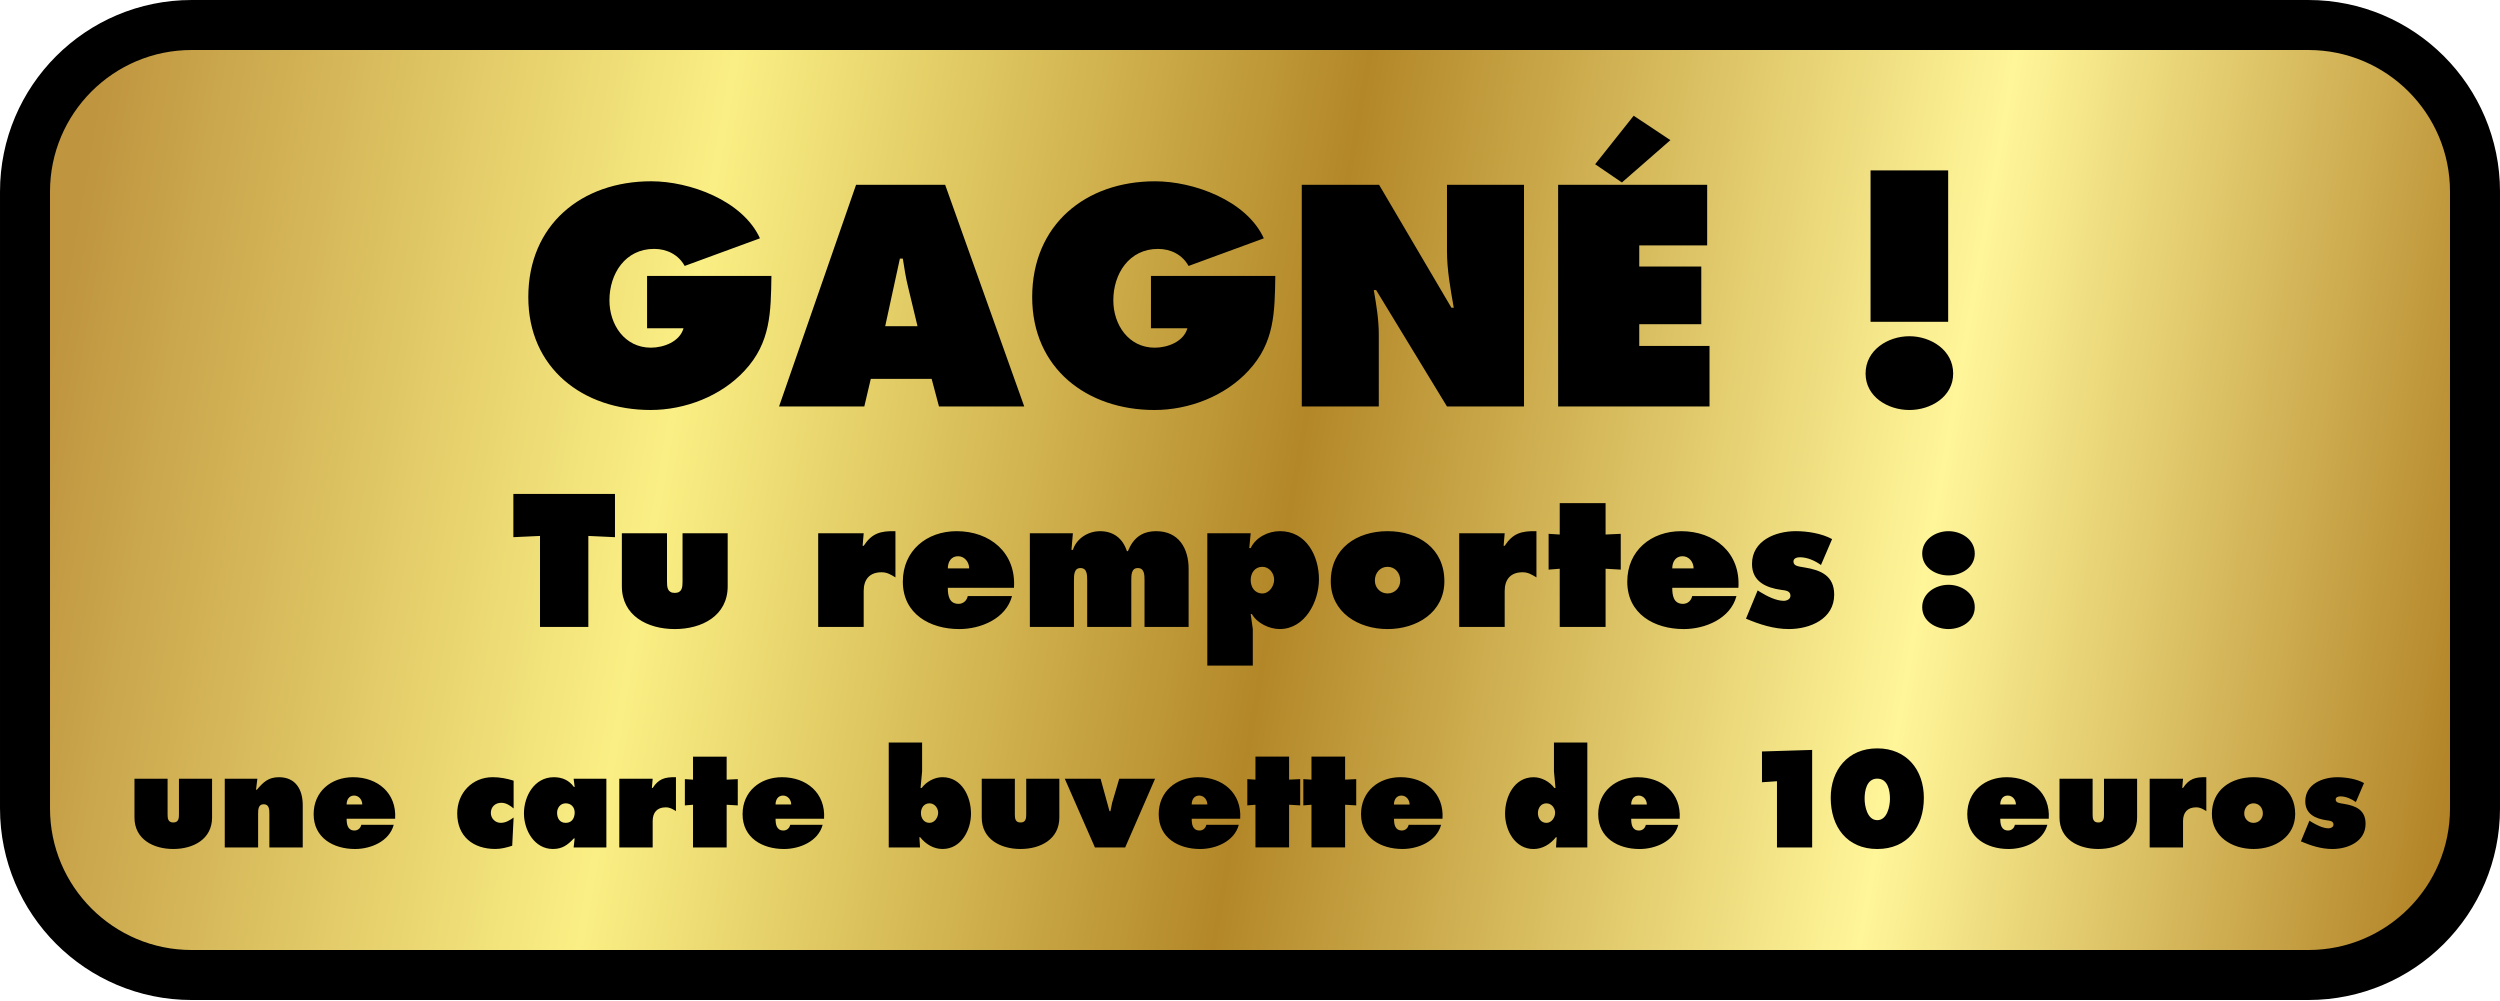
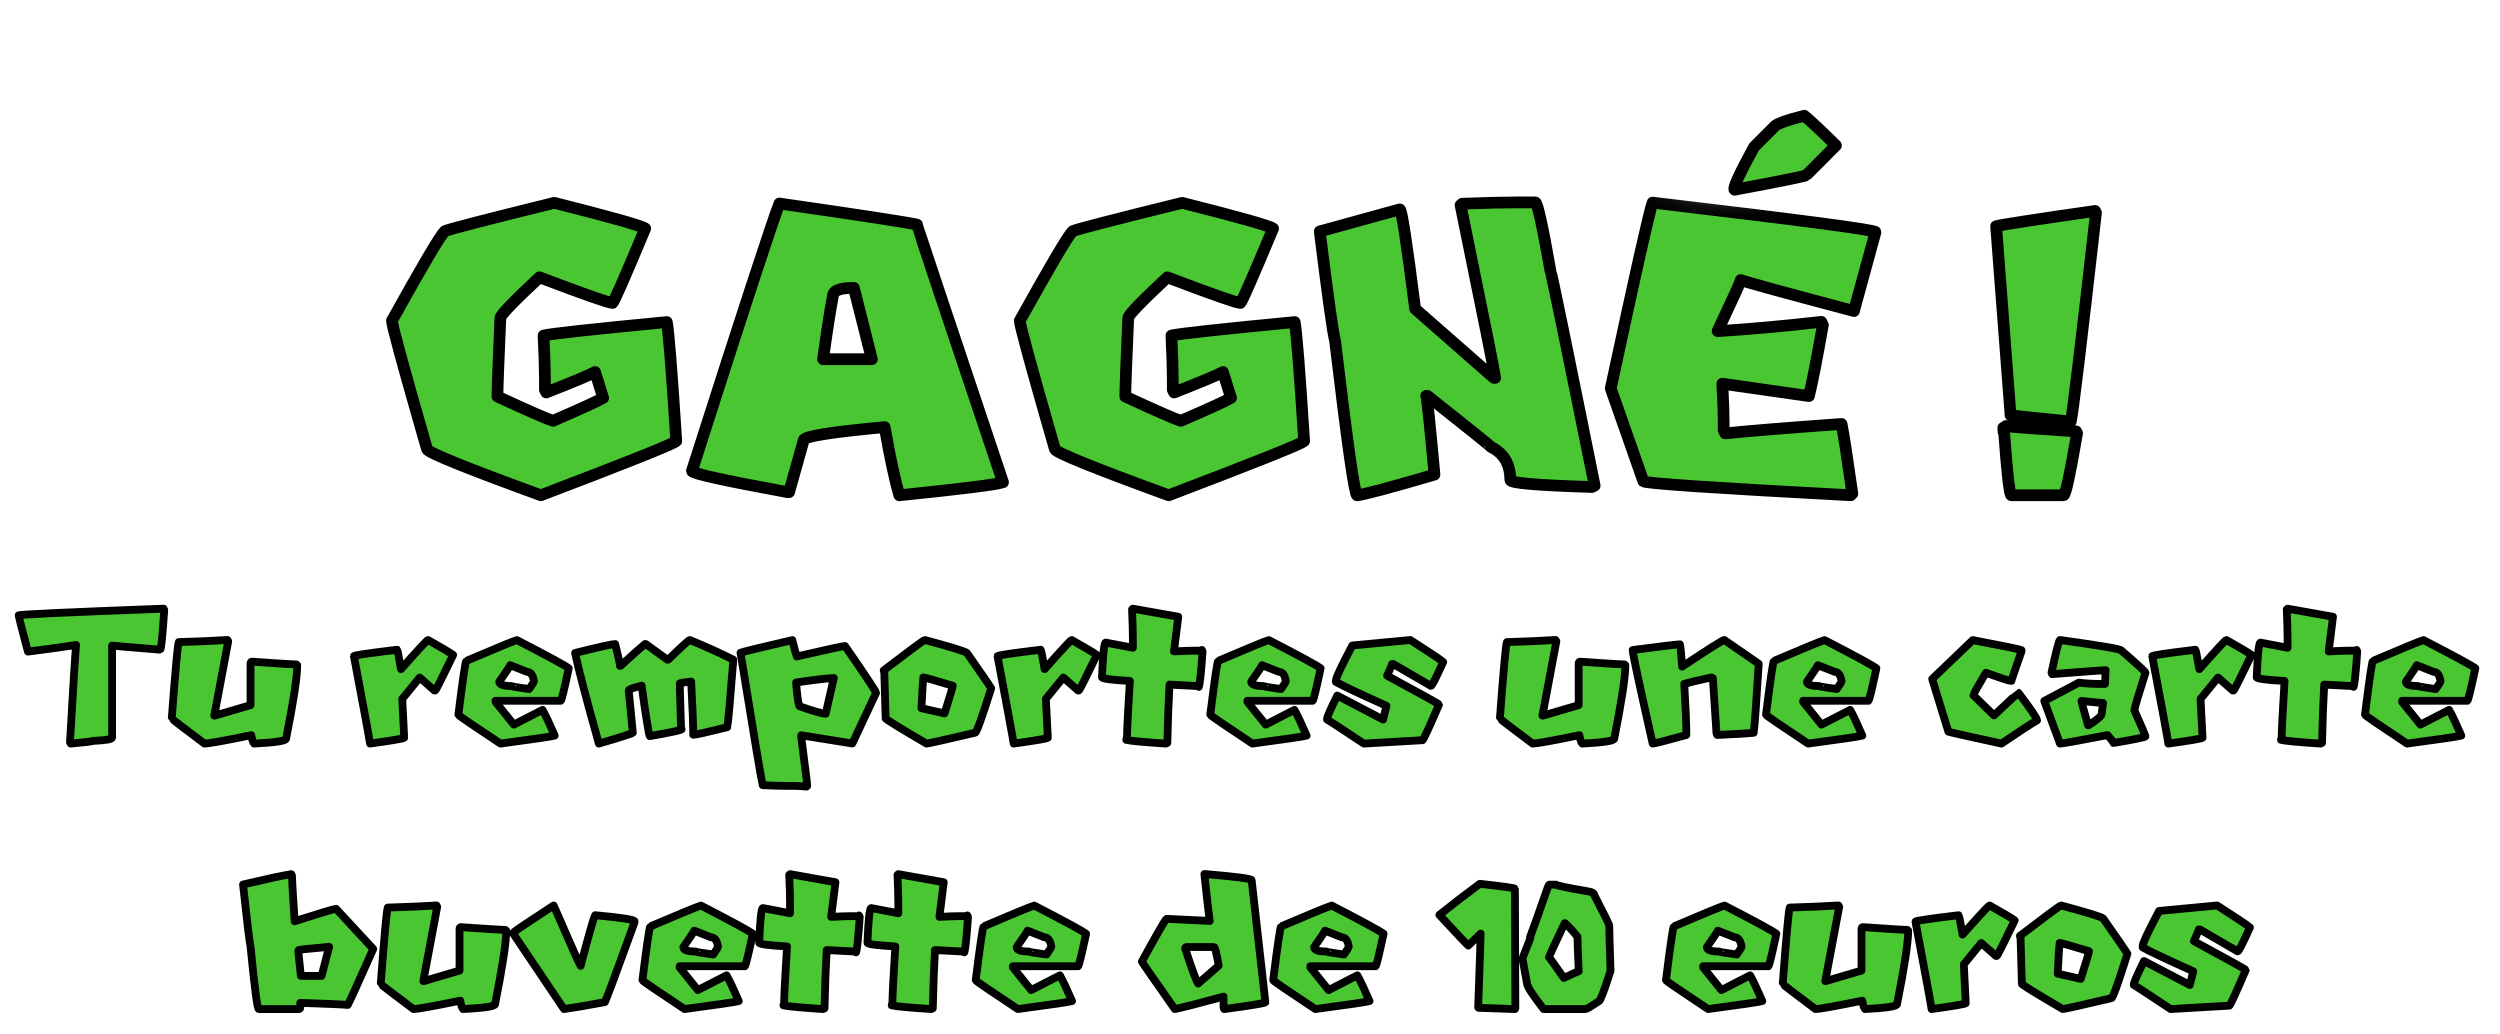
- <svg xmlns="http://www.w3.org/2000/svg" xmlns:xlink="http://www.w3.org/1999/xlink" width="150mm" height="60mm" viewBox="0 0 150 60" version="1.1" id="svg1">
+ <svg xmlns="http://www.w3.org/2000/svg" width="128.125mm" height="52.983mm" viewBox="0 0 128.125 52.983" version="1.1" id="svg1">
  <defs id="defs1">
-     <linearGradient id="linearGradient3638">
-       <stop style="stop-color:#bf953f;stop-opacity:1;" offset="0" id="stop3634" />
-       <stop style="stop-color:#faef84;stop-opacity:1;" offset="0.25" id="stop3642" />
-       <stop style="stop-color:#b38728;stop-opacity:1;" offset="0.5" id="stop3644" />
-       <stop style="stop-color:#fff699;stop-opacity:1;" offset="0.755" id="stop8004" />
-       <stop style="stop-color:#ab781c;stop-opacity:1;" offset="1" id="stop3636" />
-     </linearGradient>
-     <linearGradient xlink:href="#linearGradient3638" id="linearGradient2" x1="22.145" y1="86.48" x2="82.082" y2="97.543" gradientUnits="userSpaceOnUse" gradientTransform="matrix(2.452574,0,0,2.576271,-41.9445,-64.75368)" />
+     <filter style="color-interpolation-filters:sRGB" id="filter20" x="-0.008" y="-0.046" width="1.018" height="1.108">
+       <feFlood result="flood" in="SourceGraphic" flood-opacity="0.498" flood-color="rgb(255,255,255)" id="feFlood19" />
+       <feGaussianBlur result="blur" in="SourceGraphic" stdDeviation="1" id="feGaussianBlur19" />
+       <feOffset result="offset" in="blur" dx="1" dy="1" id="feOffset19" />
+       <feComposite result="comp1" operator="in" in="flood" in2="offset" id="feComposite19" />
+       <feComposite result="comp2" operator="over" in="SourceGraphic" in2="comp1" id="feComposite20" />
+     </filter>
+     <filter style="color-interpolation-filters:sRGB" id="filter15" x="-0.022" y="-0.129" width="1.052" height="1.303">
+       <feFlood result="flood" in="SourceGraphic" flood-opacity="0.498" flood-color="rgb(255,255,255)" id="feFlood14" />
+       <feGaussianBlur result="blur" in="SourceGraphic" stdDeviation="1" id="feGaussianBlur14" />
+       <feOffset result="offset" in="blur" dx="1" dy="1" id="feOffset14" />
+       <feComposite result="comp1" operator="in" in="flood" in2="offset" id="feComposite14" />
+       <feComposite result="comp2" operator="over" in="SourceGraphic" in2="comp1" id="feComposite15" />
+     </filter>
+     <filter style="color-interpolation-filters:sRGB" id="filter3" x="-0.992" y="-0.704" width="3.174" height="2.541">
+       <feFlood result="flood" in="SourceGraphic" flood-opacity="1" flood-color="rgb(255,255,255)" id="feFlood2" />
+       <feGaussianBlur result="blur" in="SourceGraphic" stdDeviation="2" id="feGaussianBlur2" />
+       <feOffset result="offset" in="blur" dx="1" dy="1" id="feOffset2" />
+       <feComposite result="comp1" operator="in" in="flood" in2="offset" id="feComposite2" />
+       <feComposite result="comp2" operator="over" in="SourceGraphic" in2="comp1" id="feComposite3" />
+     </filter>
  </defs>
-   <g id="layer1" transform="translate(-10.86773,-128.0427)">
-     <rect style="fill:url(#linearGradient2);stroke:#000000;stroke-width:3;stroke-dasharray:none;stroke-opacity:1" id="rect1" width="147" height="57" x="12.368" y="129.543" rx="10" ry="10" />
-     <g id="text1" style="font-size:10.583px;line-height:125%;font-family:'Futura Extra';-inkscape-font-specification:'Futura Extra';text-align:center;text-anchor:middle;stroke-width:4" aria-label="GAGNÉ !&#10;Tu remportes :&#10;une carte buvette de 10 euros">
-       <path style="font-size:17.639px" d="m 49.692,144.599 v 3.14 h 2.187 c -0.229,0.811 -1.199,1.164 -1.958,1.164 -1.57,0 -2.487,-1.376 -2.487,-2.84 0,-1.605 0.953,-3.087 2.681,-3.087 0.776,0 1.464,0.353 1.834,1.023 l 4.516,-1.658 c -1.041,-2.275 -4.216,-3.422 -6.526,-3.422 -4.18,0 -7.373,2.611 -7.373,6.95 0,4.269 3.281,6.773 7.338,6.773 2.064,0 4.233,-0.829 5.644,-2.364 1.57,-1.693 1.57,-3.51 1.605,-5.68 z m 13.423,6.174 h 3.651 l 0.441,1.658 h 5.115 l -4.745,-13.3 h -5.345 l -4.621,13.3 h 5.115 z m 0.864,-3.157 0.882,-4.057 h 0.176 c 0.088,0.564 0.176,1.147 0.318,1.711 l 0.564,2.346 z m 15.946,-3.016 v 3.14 h 2.187 c -0.229,0.811 -1.199,1.164 -1.958,1.164 -1.57,0 -2.487,-1.376 -2.487,-2.84 0,-1.605 0.953,-3.087 2.681,-3.087 0.776,0 1.464,0.353 1.834,1.023 l 4.516,-1.658 c -1.041,-2.275 -4.216,-3.422 -6.526,-3.422 -4.18,0 -7.373,2.611 -7.373,6.95 0,4.269 3.281,6.773 7.338,6.773 2.064,0 4.233,-0.829 5.644,-2.364 1.57,-1.693 1.57,-3.51 1.605,-5.68 z m 9.049,7.832 h 4.621 v -4.322 c 0,-0.882 -0.141,-1.746 -0.3,-2.663 h 0.141 l 4.251,6.985 h 4.621 v -13.3 h -4.621 v 3.986 c 0,1.129 0.212,2.275 0.406,3.387 h -0.141 l -4.339,-7.373 h -4.639 z m 15.381,0 h 9.084 v -3.634 h -4.216 v -1.305 h 3.722 v -3.457 h -3.722 v -1.27 h 4.075 v -3.634 h -8.943 z m 4.533,-17.445 -2.311,2.91 1.605,1.094 2.91,-2.54 z m 18.87,12.365 v -9.084 h -4.657 v 9.084 z m -2.328,0.864 c -1.288,0 -2.628,0.829 -2.628,2.24 0,1.393 1.341,2.187 2.628,2.187 1.288,0 2.628,-0.794 2.628,-2.187 0,-1.411 -1.341,-2.24 -2.628,-2.24 z" id="path1" />
-       <path d="m 41.67,160.273 1.598,-0.074 v 5.461 h 2.9 v -5.461 l 1.598,0.074 v -2.593 h -6.096 z m 6.509,-0.233 v 3.175 c 0,1.778 1.545,2.572 3.175,2.572 1.63,0 3.175,-0.794 3.175,-2.572 v -3.175 h -2.709 v 2.9 c 0,0.328 -0.021,0.677 -0.466,0.677 -0.444,0 -0.466,-0.349 -0.466,-0.677 v -2.9 z m 16.415,-0.127 c -0.921,-0.021 -1.418,0.138 -1.905,0.878 h -0.064 l 0.064,-0.751 h -2.73 v 5.62 h 2.73 v -2.159 c 0,-0.699 0.36,-1.122 1.069,-1.122 0.349,0 0.55,0.138 0.836,0.307 z m 7.112,3.397 c 0.138,-2.106 -1.439,-3.397 -3.44,-3.397 -1.789,0 -3.228,1.164 -3.228,3.027 0,1.937 1.619,2.847 3.387,2.847 1.291,0 2.805,-0.624 3.164,-1.979 h -2.656 c -0.053,0.265 -0.265,0.466 -0.55,0.466 -0.571,0 -0.646,-0.508 -0.646,-0.963 z m -3.969,-1.164 c 0,-0.392 0.201,-0.73 0.614,-0.73 0.392,0 0.667,0.349 0.667,0.73 z m 7.504,-2.106 h -2.582 v 5.62 h 2.646 v -2.783 c 0,-0.328 0,-0.751 0.392,-0.751 0.402,0 0.402,0.423 0.402,0.751 v 2.783 h 2.646 v -2.783 c 0,-0.328 0,-0.751 0.392,-0.751 0.402,0 0.402,0.423 0.402,0.751 v 2.783 h 2.646 v -3.492 c 0,-1.217 -0.593,-2.254 -1.937,-2.254 -0.868,0 -1.386,0.413 -1.704,1.196 h -0.064 c -0.243,-0.762 -0.804,-1.196 -1.609,-1.196 -0.72,0 -1.408,0.434 -1.63,1.122 h -0.085 z m 11.366,2.011 c 0.413,0 0.709,0.381 0.709,0.773 0,0.381 -0.286,0.826 -0.709,0.826 -0.455,0 -0.698,-0.381 -0.698,-0.804 0,-0.413 0.243,-0.794 0.698,-0.794 z m -0.698,-2.011 h -2.603 v 7.937 h 2.73 v -2.191 l -0.127,-0.9 h 0.074 c 0.307,0.55 1.048,0.9 1.662,0.9 1.535,0 2.36,-1.662 2.36,-2.985 0,-1.408 -0.762,-2.889 -2.339,-2.889 -0.709,0 -1.45,0.37 -1.757,1.016 h -0.085 z m 8.213,-0.127 c -1.852,0 -3.408,1.037 -3.408,3.006 0,1.863 1.651,2.868 3.408,2.868 1.757,0 3.408,-1.005 3.408,-2.868 0,-1.968 -1.556,-3.006 -3.408,-3.006 z m 0,2.138 c 0.455,0 0.762,0.37 0.762,0.826 0,0.445 -0.339,0.773 -0.762,0.773 -0.423,0 -0.762,-0.328 -0.762,-0.773 0,-0.455 0.307,-0.826 0.762,-0.826 z m 8.932,-2.138 c -0.921,-0.021 -1.418,0.138 -1.905,0.878 h -0.064 l 0.064,-0.751 h -2.73 v 5.62 h 2.73 v -2.159 c 0,-0.699 0.36,-1.122 1.069,-1.122 0.349,0 0.55,0.138 0.836,0.307 z m 4.149,-1.683 h -2.752 v 1.884 l -0.667,-0.042 v 2.148 l 0.667,-0.053 v 3.492 h 2.752 v -3.492 l 0.91,0.053 v -2.148 l -0.91,0.042 z m 7.969,5.08 c 0.138,-2.106 -1.439,-3.397 -3.44,-3.397 -1.789,0 -3.228,1.164 -3.228,3.027 0,1.937 1.619,2.847 3.387,2.847 1.291,0 2.805,-0.624 3.164,-1.979 h -2.656 c -0.053,0.265 -0.265,0.466 -0.55,0.466 -0.572,0 -0.646,-0.508 -0.646,-0.963 z m -3.969,-1.164 c 0,-0.392 0.201,-0.73 0.614,-0.73 0.392,0 0.667,0.349 0.667,0.73 z m 4.424,3.016 c 0.815,0.349 1.683,0.624 2.572,0.624 1.27,0 2.72,-0.603 2.72,-2.064 0,-1.132 -0.794,-1.471 -1.767,-1.63 -0.381,-0.064 -0.677,-0.085 -0.677,-0.36 0,-0.201 0.222,-0.254 0.392,-0.254 0.444,0 0.91,0.212 1.259,0.466 l 0.667,-1.556 c -0.614,-0.339 -1.482,-0.476 -2.18,-0.476 -1.206,0 -2.625,0.561 -2.625,1.968 0,1.058 0.847,1.429 1.757,1.556 0.222,0.032 0.55,0.042 0.55,0.349 0,0.212 -0.222,0.307 -0.402,0.307 -0.466,0 -1.016,-0.286 -1.397,-0.519 l -0.169,-0.106 z m 12.15,-2.032 c -0.773,0 -1.577,0.497 -1.577,1.344 0,0.836 0.804,1.312 1.577,1.312 0.773,0 1.577,-0.476 1.577,-1.312 0,-0.847 -0.804,-1.344 -1.577,-1.344 z m 0,-3.217 c -0.773,0 -1.577,0.497 -1.577,1.344 0,0.836 0.804,1.312 1.577,1.312 0.773,0 1.577,-0.476 1.577,-1.312 0,-0.847 -0.804,-1.344 -1.577,-1.344 z" id="path2" />
-       <path style="font-size:7.761px;letter-spacing:0px" d="m 18.936,174.768 v 2.328 c 0,1.304 1.133,1.886 2.328,1.886 1.195,0 2.328,-0.582 2.328,-1.886 v -2.328 h -1.987 v 2.127 c 0,0.241 -0.016,0.497 -0.341,0.497 -0.326,0 -0.341,-0.256 -0.341,-0.497 v -2.127 z m 7.373,0 h -1.956 v 4.121 h 2.002 v -2.01 c 0,-0.241 0,-0.582 0.334,-0.582 0.341,0 0.341,0.341 0.341,0.582 v 2.01 h 2.002 v -2.538 c 0,-0.908 -0.404,-1.676 -1.428,-1.676 -0.644,0 -0.939,0.303 -1.327,0.753 h -0.047 z m 8.266,2.398 c 0.101,-1.544 -1.056,-2.491 -2.522,-2.491 -1.312,0 -2.367,0.854 -2.367,2.22 0,1.42 1.187,2.088 2.484,2.088 0.947,0 2.057,-0.458 2.321,-1.451 h -1.948 c -0.039,0.194 -0.194,0.341 -0.404,0.341 -0.419,0 -0.473,-0.373 -0.473,-0.706 z m -2.91,-0.854 c 0,-0.287 0.147,-0.536 0.45,-0.536 0.287,0 0.489,0.256 0.489,0.536 z m 10.02,-1.428 c -0.404,-0.132 -0.838,-0.21 -1.257,-0.21 -1.234,0 -2.127,0.955 -2.127,2.173 0,1.381 0.955,2.134 2.29,2.134 0.349,0 0.699,-0.093 1.009,-0.194 l 0.085,-1.692 c -0.233,0.163 -0.466,0.318 -0.776,0.318 -0.326,0 -0.59,-0.264 -0.59,-0.59 0,-0.373 0.264,-0.613 0.629,-0.613 0.287,0 0.528,0.163 0.737,0.341 z m 2.608,1.925 c 0,-0.303 0.202,-0.567 0.52,-0.567 0.318,0 0.536,0.233 0.536,0.551 0,0.318 -0.155,0.621 -0.536,0.621 -0.365,0 -0.52,-0.279 -0.52,-0.605 z m 0.993,2.08 h 1.964 v -4.121 h -1.964 l 0.062,0.489 h -0.047 c -0.295,-0.404 -0.706,-0.582 -1.203,-0.582 -1.164,0 -1.793,1.133 -1.793,2.173 0,1.001 0.621,2.134 1.738,2.134 0.567,0 0.893,-0.248 1.257,-0.636 h 0.047 z m 6.139,-4.214 c -0.675,-0.015 -1.04,0.101 -1.397,0.644 h -0.047 l 0.047,-0.551 h -2.002 v 4.121 h 2.002 v -1.583 c 0,-0.512 0.264,-0.823 0.784,-0.823 0.256,0 0.404,0.101 0.613,0.225 z m 3.042,-1.234 h -2.018 v 1.381 l -0.489,-0.031 v 1.576 l 0.489,-0.039 v 2.561 h 2.018 v -2.561 l 0.667,0.039 v -1.576 l -0.667,0.031 z m 5.844,3.725 c 0.101,-1.544 -1.056,-2.491 -2.522,-2.491 -1.312,0 -2.367,0.854 -2.367,2.22 0,1.42 1.187,2.088 2.484,2.088 0.947,0 2.057,-0.458 2.321,-1.451 h -1.948 c -0.039,0.194 -0.194,0.341 -0.404,0.341 -0.419,0 -0.473,-0.373 -0.473,-0.706 z m -2.91,-0.854 c 0,-0.287 0.147,-0.536 0.45,-0.536 0.287,0 0.489,0.256 0.489,0.536 z m 9.236,-0.07 c 0.303,0 0.52,0.279 0.52,0.567 0,0.279 -0.21,0.605 -0.52,0.605 -0.334,0 -0.512,-0.279 -0.512,-0.59 0,-0.303 0.179,-0.582 0.512,-0.582 z m -2.445,2.647 h 1.878 l -0.039,-0.613 h 0.047 c 0.334,0.419 0.807,0.706 1.343,0.706 1.118,0 1.707,-1.133 1.707,-2.119 0,-1.024 -0.551,-2.189 -1.715,-2.189 -0.466,0 -0.962,0.264 -1.242,0.644 h -0.07 l 0.093,-0.986 v -1.738 h -2.002 z m 5.58,-4.121 v 2.328 c 0,1.304 1.133,1.886 2.328,1.886 1.195,0 2.328,-0.582 2.328,-1.886 v -2.328 h -1.987 v 2.127 c 0,0.241 -0.016,0.497 -0.341,0.497 -0.326,0 -0.341,-0.256 -0.341,-0.497 v -2.127 z m 4.983,0 1.808,4.121 h 1.816 l 1.793,-4.121 h -2.15 l -0.427,1.444 -0.101,0.504 H 77.439 l -0.536,-1.948 z m 10.524,2.398 c 0.101,-1.544 -1.056,-2.491 -2.522,-2.491 -1.312,0 -2.367,0.854 -2.367,2.22 0,1.42 1.187,2.088 2.484,2.088 0.947,0 2.057,-0.458 2.321,-1.451 h -1.948 c -0.039,0.194 -0.194,0.341 -0.404,0.341 -0.419,0 -0.473,-0.373 -0.473,-0.706 z m -2.91,-0.854 c 0,-0.287 0.147,-0.536 0.45,-0.536 0.287,0 0.489,0.256 0.489,0.536 z m 5.844,-2.872 h -2.018 v 1.381 l -0.489,-0.031 v 1.576 l 0.489,-0.039 v 2.561 h 2.018 v -2.561 l 0.667,0.039 v -1.576 l -0.667,0.031 z m 3.361,0 h -2.018 v 1.381 l -0.489,-0.031 v 1.576 l 0.489,-0.039 v 2.561 h 2.018 v -2.561 l 0.667,0.039 v -1.576 l -0.667,0.031 z m 5.844,3.725 c 0.101,-1.544 -1.056,-2.491 -2.522,-2.491 -1.312,0 -2.367,0.854 -2.367,2.22 0,1.42 1.187,2.088 2.484,2.088 0.947,0 2.057,-0.458 2.321,-1.451 h -1.948 c -0.039,0.194 -0.194,0.341 -0.404,0.341 -0.419,0 -0.473,-0.373 -0.473,-0.706 z M 94.505,176.313 c 0,-0.287 0.147,-0.536 0.45,-0.536 0.287,0 0.489,0.256 0.489,0.536 z m 9.15,-0.07 c 0.303,0 0.52,0.279 0.52,0.567 0,0.279 -0.21,0.605 -0.52,0.605 -0.334,0 -0.512,-0.279 -0.512,-0.59 0,-0.303 0.179,-0.582 0.512,-0.582 z m 0.574,2.647 h 1.878 v -6.294 h -2.002 v 1.738 l 0.093,0.986 h -0.07 c -0.279,-0.38 -0.776,-0.644 -1.242,-0.644 -1.164,0 -1.715,1.164 -1.715,2.189 0,0.986 0.59,2.119 1.707,2.119 0.536,0 1.009,-0.287 1.343,-0.706 h 0.047 z m 7.42,-1.723 c 0.101,-1.544 -1.056,-2.491 -2.522,-2.491 -1.312,0 -2.367,0.854 -2.367,2.22 0,1.42 1.187,2.088 2.484,2.088 0.947,0 2.057,-0.458 2.321,-1.451 h -1.948 c -0.039,0.194 -0.194,0.341 -0.404,0.341 -0.419,0 -0.473,-0.373 -0.473,-0.706 z m -2.91,-0.854 c 0,-0.287 0.147,-0.536 0.45,-0.536 0.287,0 0.489,0.256 0.489,0.536 z" id="path3" />
-       <path style="font-size:7.761px;letter-spacing:-1.323px" d="m 116.586,174.978 0.9,-0.062 v 3.974 h 2.111 v -5.852 l -3.011,0.093 z m 6.919,-2.033 c -1.77,0 -2.794,1.304 -2.794,2.965 0,1.754 0.986,3.073 2.794,3.073 1.808,0 2.794,-1.319 2.794,-3.073 0,-1.661 -1.024,-2.965 -2.794,-2.965 z m 0,1.816 c 0.636,0 0.761,0.722 0.761,1.203 0,0.45 -0.163,1.288 -0.761,1.288 -0.598,0 -0.761,-0.838 -0.761,-1.288 0,-0.481 0.124,-1.203 0.761,-1.203 z" id="path4" />
-       <path style="font-size:7.761px;letter-spacing:0px" d="m 133.793,177.166 c 0.101,-1.544 -1.056,-2.491 -2.522,-2.491 -1.312,0 -2.367,0.854 -2.367,2.22 0,1.42 1.187,2.088 2.484,2.088 0.947,0 2.057,-0.458 2.321,-1.451 h -1.948 c -0.039,0.194 -0.194,0.341 -0.404,0.341 -0.419,0 -0.473,-0.373 -0.473,-0.706 z m -2.91,-0.854 c 0,-0.287 0.147,-0.536 0.45,-0.536 0.287,0 0.489,0.256 0.489,0.536 z m 3.555,-1.544 v 2.328 c 0,1.304 1.133,1.886 2.328,1.886 1.195,0 2.328,-0.582 2.328,-1.886 v -2.328 h -1.987 v 2.127 c 0,0.241 -0.015,0.497 -0.341,0.497 -0.326,0 -0.341,-0.256 -0.341,-0.497 v -2.127 z m 8.809,-0.093 c -0.675,-0.015 -1.04,0.101 -1.397,0.644 h -0.047 l 0.047,-0.551 h -2.002 v 4.121 h 2.002 v -1.583 c 0,-0.512 0.264,-0.823 0.784,-0.823 0.256,0 0.404,0.101 0.613,0.225 z m 2.833,0 c -1.358,0 -2.499,0.761 -2.499,2.204 0,1.366 1.211,2.103 2.499,2.103 1.288,0 2.499,-0.737 2.499,-2.103 0,-1.444 -1.141,-2.204 -2.499,-2.204 z m 0,1.568 c 0.334,0 0.559,0.272 0.559,0.605 0,0.326 -0.248,0.567 -0.559,0.567 -0.31,0 -0.559,-0.241 -0.559,-0.567 0,-0.334 0.225,-0.605 0.559,-0.605 z m 2.841,2.282 c 0.598,0.256 1.234,0.458 1.886,0.458 0.931,0 1.995,-0.442 1.995,-1.513 0,-0.83 -0.582,-1.079 -1.296,-1.195 -0.279,-0.047 -0.497,-0.062 -0.497,-0.264 0,-0.147 0.163,-0.186 0.287,-0.186 0.326,0 0.667,0.155 0.924,0.341 l 0.489,-1.141 c -0.45,-0.248 -1.087,-0.349 -1.599,-0.349 -0.885,0 -1.925,0.411 -1.925,1.444 0,0.776 0.621,1.048 1.288,1.141 0.163,0.023 0.404,0.031 0.404,0.256 0,0.155 -0.163,0.225 -0.295,0.225 -0.341,0 -0.745,-0.21 -1.024,-0.38 l -0.124,-0.078 z" id="path5" />
-     </g>
+   <g id="layer1" transform="translate(-21.80533,-131.5511)">
+     <path style="font-size:34.667px;line-height:125%;font-family:'New Super Mario Font U';-inkscape-font-specification:'New Super Mario Font U';text-align:center;letter-spacing:-0.5px;white-space:pre;fill:#4bc633;stroke:#000000;stroke-width:0.881;stroke-linejoin:round;filter:url(#filter15)" d="m 231.836,-92.626 q 6.432,1.625 6.839,1.93 -2.285,5.467 -2.454,5.603 -0.423,0 -5.501,-1.93 -2.945,2.742 -2.945,3.064 -0.22,5.078 -0.22,5.908 3.521,1.625 4.181,1.828 3.284,-1.422 3.775,-1.727 l -0.609,-1.947 q -0.609,0.339 -3.673,1.54 l -0.102,-0.203 v -0.829 q 0,-1.066 -0.102,-3.25 0.796,-0.203 9.276,-1.016 0.203,1.049 0.711,8.954 -0.271,0.305 -10.19,4.079 -8.447,-3.081 -8.565,-3.47 -2.641,-9.174 -2.641,-9.665 3.47,-6.246 3.978,-6.737 0.423,-0.203 8.243,-2.133 z m 16.935,0.051 q 9.395,1.354 10.359,1.591 0,0.135 6.466,19.382 -0.677,0.254 -7.803,0.982 -0.491,-1.659 -1.1,-5.129 -6.094,0.559 -6.094,0.982 l -1.1,3.91 h -0.118 q -7.194,-1.32 -7.194,-1.591 5.738,-17.943 6.585,-20.126 z m 3.284,11.714 h 3.673 l -1.354,-5.366 q -1.574,0 -1.574,0.609 -0.254,1.236 -0.745,4.757 z m 27.023,-11.764 q 6.432,1.625 6.839,1.93 -2.285,5.467 -2.454,5.603 -0.423,0 -5.501,-1.93 -2.945,2.742 -2.945,3.064 -0.22,5.078 -0.22,5.908 3.521,1.625 4.181,1.828 3.284,-1.422 3.775,-1.727 l -0.609,-1.947 q -0.609,0.339 -3.673,1.54 l -0.102,-0.203 v -0.829 q 0,-1.066 -0.102,-3.25 0.796,-0.203 9.276,-1.016 0.203,1.049 0.711,8.954 -0.271,0.305 -10.19,4.079 -8.447,-3.081 -8.565,-3.47 -2.641,-9.174 -2.641,-9.665 3.47,-6.246 3.978,-6.737 0.423,-0.203 8.243,-2.133 z m 25.212,-0.034 h 1.354 q 0.237,0 1.151,5.197 0.102,0.152 3.318,16.115 l -0.203,0.102 q -6.145,-0.186 -6.145,-0.525 0,-1.777 -1.456,-2.488 0,-0.068 -4.773,-3.842 h -0.102 q 0.102,0.152 0.626,5.924 -4.96,1.456 -5.823,1.557 -0.271,0 -1.659,-11.646 -0.22,-0.728 -1.151,-8.21 l 6.026,-1.659 q 0.203,0 1.151,7.482 l 5.924,5.197 h 0.102 q 0,-0.254 -2.607,-13 0.118,0 0.118,-0.102 2.607,-0.102 4.147,-0.102 z m 10.181,0.017 q 16.775,1.98 16.775,2.217 l -1.625,5.941 q -7.922,-2.099 -8.514,-2.336 0,0.152 -1.743,3.842 h 0.118 q 3.538,-0.22 7.685,-0.694 l 0.118,0.237 q -0.694,3.927 -1.049,5.349 l -6.517,-0.931 q 0.102,1.93 0.102,2.911 v 0.592 l 0.118,0.237 q 2.167,-0.237 8.751,-0.711 0.22,1.049 0.812,5.247 -0.118,0 -0.118,0.118 -15.353,-0.813 -15.607,-1.049 l -2.454,-6.991 q 2.793,-13.017 3.148,-13.982 z m 33.294,0.626 0.068,0.135 q -1.693,14.947 -1.896,15.708 -3.589,-0.339 -4.536,-0.474 v -0.068 l -1.083,-14.151 q 0.406,-0.135 7.448,-1.151 z m -6.703,16.182 q 0.118,0.068 5.281,0.406 l 0.068,0.135 q -0.796,4.672 -1.016,4.672 h -3.927 q -0.203,0 -0.542,-4.672 -0.068,0 -0.068,-0.406 0.203,-0.068 0.203,-0.135 z" id="text2" transform="matrix(0.6811322,0,0,0.6811322,-107.6961,205.0366)" aria-label="GAGNE !" />
+     <path d="m 112.725,-138.537 0.102,0.22 q -0.44,6.466 -0.66,6.466 h -0.102 q -6.991,-0.559 -7.786,-0.66 v 15.014 q 0,0.406 -3.182,0.542 0,0.118 -3.605,0.44 l -0.118,-0.22 q 0.779,-13.44 0.999,-15.878 -2.674,0.423 -7.888,1.083 -1.54,-5.755 -1.54,-5.908 0,-0.22 23.783,-1.1 z m 10.469,5.112 0.118,0.22 -2.285,12.12 h 0.118 l 5.823,-1.71 v -6.855 q 0.034,-0.237 0.22,-0.237 6.568,0.457 7.313,0.457 0,0.118 0.118,0.118 0,2.895 -1.828,12.001 0,0.525 -5.247,0.796 -0.271,-0.322 -0.457,-1.371 -6.72,1.371 -7.668,1.371 -5.366,-3.995 -5.366,-4.113 0.914,-12.001 1.151,-12.458 h 0.102 q 4.283,-0.118 7.888,-0.339 z m 32.871,0 q 3.352,1.879 4.113,2.438 -2.742,5.704 -2.945,5.806 h -0.118 l -2.421,-2.116 -2.861,3.487 0.322,6.348 q -0.22,0.203 -5.603,0.948 -0.203,-1.456 -2.641,-14.27 0,-0.203 7.076,-1.049 0.118,0.135 0.643,3.165 4.232,-4.757 4.435,-4.757 z m 14.565,0.017 q 7.668,3.944 8.497,4.604 -1.1,5.146 -1.303,5.298 h -10.698 v 0.186 l 2.996,3.707 4.706,-2.404 q 0.694,1.202 1.997,4.198 -0.609,0.203 -8.887,1.303 -6.855,-4.52 -6.906,-4.706 1.1,-8.785 1.303,-8.785 7.16,-3.047 8.294,-3.402 z m -1.1,4.096 q -0.135,0.339 -1.794,2.691 0,0.711 1.997,0.711 0,0.102 2.895,0.491 0.796,-1.1 0.796,-1.286 -0.254,-1.507 -1.1,-1.507 z m 29.444,-4.113 q 4.13,1.71 7.126,3.216 -0.779,10.072 -0.999,11.02 -4.977,1.236 -5.569,1.236 0,-2.201 -0.339,-8.684 -1.879,0.186 -1.879,0.322 0,0.643 0.22,7.346 0.102,0 0.102,0.118 0,0.203 -5.23,1.117 -0.22,-0.271 -1.337,-8.243 -2.116,0.542 -2.116,0.779 l 0.677,6.906 q -0.203,0.22 -5.569,1.777 -3.115,-11.02 -3.893,-14.794 5.874,-1.456 6.568,-1.456 0.779,3.081 0.779,3.555 h 0.118 q 2.861,-2.641 3.995,-3.555 h 0.118 l 3.555,2.556 h 0.118 q 3.335,-3.216 3.555,-3.216 z m 16.799,0.017 q 0.525,2.167 0.728,2.674 7.482,-1.71 7.905,-1.71 5.095,7.329 5.095,7.651 l -3.893,8.26 -8.379,-1.337 v 0.254 q 0.982,7.533 0.982,8.007 -0.118,0 -0.118,0.118 -1.219,-0.118 -1.828,-0.118 h -1.456 q -1.27,0 -3.893,-0.118 -0.237,-0.711 -3.639,-21.616 0.576,-0.237 8.497,-2.065 z m 0.609,6.923 q 0.339,3.893 0.609,3.893 3.47,1.202 4.249,1.202 l 1.337,-5.823 h -0.118 q -1.98,0.118 -6.077,0.728 z m 21.184,-6.923 q 6.432,1.727 6.822,2.099 3.538,5.01 3.978,5.772 -2.285,7.245 -2.624,7.245 -7.617,1.777 -7.973,1.777 -6.297,-3.673 -6.703,-4.096 -0.22,-6.839 -0.22,-7.549 -0.102,-0.203 -0.102,-0.305 6.5,-4.943 6.72,-4.943 z m -0.322,6.195 q -0.102,0.677 -0.305,4.926 l 3.775,0.846 q 1.354,-4.232 1.354,-4.52 -4.503,-1.354 -4.824,-1.354 z m 24.315,-6.212 q 3.352,1.879 4.113,2.438 -2.742,5.704 -2.945,5.806 h -0.118 l -2.421,-2.116 -2.861,3.487 0.322,6.348 q -0.22,0.203 -5.603,0.948 -0.203,-1.456 -2.641,-14.27 0,-0.203 7.076,-1.049 0.118,0.135 0.643,3.165 4.232,-4.757 4.435,-4.757 z m 10.029,-5.112 7.448,1.32 -0.711,5.654 q 2.217,-0.118 3.25,-0.118 h 1.083 l 0.237,-0.118 0.118,0.237 q -0.355,5.146 -0.609,5.789 l -0.237,-0.135 q -0.254,0 -4.57,-0.237 -0.237,3.978 -0.355,9.513 l -0.237,0.118 q -5.451,-0.355 -6.5,-0.609 l 0.118,-0.474 q 0,-1.473 0.474,-9.141 -4.57,-0.254 -4.57,-0.609 0.237,-5.654 0.609,-5.654 l 4.452,0.846 v -1.456 q 0,-1.777 -0.135,-4.807 0.135,0 0.135,-0.118 z m 22.284,5.129 q 7.668,3.944 8.497,4.604 -1.1,5.146 -1.303,5.298 h -10.698 v 0.186 l 2.996,3.707 4.706,-2.404 q 0.694,1.202 1.997,4.198 -0.609,0.203 -8.887,1.303 -6.855,-4.52 -6.906,-4.706 1.1,-8.785 1.303,-8.785 7.16,-3.047 8.294,-3.402 z m -1.1,4.096 q -0.135,0.339 -1.794,2.691 0,0.711 1.997,0.711 0,0.102 2.895,0.491 0.796,-1.1 0.796,-1.286 -0.254,-1.507 -1.1,-1.507 z m 24.298,-4.113 q 4.875,3.115 5.383,3.589 -1.76,3.91 -2.014,3.91 l -6.161,-3.572 h -0.22 q 0,0.169 -0.796,1.896 8.514,4.587 8.514,4.706 -2.387,5.518 -2.691,5.823 l -9.632,0.559 q -5.62,-3.724 -6.043,-3.927 v -0.102 q 0,-0.423 1.676,-3.809 l 7.516,3.91 0.559,-2.234 q -6.974,-3.132 -8.294,-3.91 v -0.237 q 0,-0.643 2.691,-5.704 z m 23.815,0 0.118,0.22 -2.285,12.12 h 0.118 l 5.823,-1.71 v -6.855 q 0.034,-0.237 0.22,-0.237 6.568,0.457 7.313,0.457 0,0.118 0.118,0.118 0,2.895 -1.828,12.001 0,0.525 -5.247,0.796 -0.271,-0.322 -0.457,-1.371 -6.72,1.371 -7.668,1.371 -5.366,-3.995 -5.366,-4.113 0.914,-12.001 1.151,-12.458 h 0.102 q 4.283,-0.118 7.888,-0.339 z m 27.65,0 5.637,3.876 q -0.592,9.648 -0.829,11.273 -0.982,0.118 -5.975,0.355 l -0.118,-0.237 -0.592,-9.039 -0.237,-0.118 q -3.233,0.694 -4.452,1.049 0.339,5.772 0.339,8.345 -5.044,1.405 -5.518,1.405 -3.284,-14.456 -3.284,-15.268 7.143,-0.931 7.753,-0.931 v 0.118 q 0.118,0.085 0.355,3.521 6.551,-4.35 6.923,-4.35 z m 16.427,0.017 q 7.668,3.944 8.497,4.604 -1.1,5.146 -1.303,5.298 H 381.458 v 0.186 l 2.996,3.707 4.706,-2.404 q 0.694,1.202 1.997,4.198 -0.609,0.203 -8.887,1.303 -6.855,-4.52 -6.906,-4.706 1.1,-8.785 1.303,-8.785 7.16,-3.047 8.294,-3.402 z m -1.1,4.096 q -0.135,0.339 -1.794,2.691 0,0.711 1.997,0.711 0,0.102 2.895,0.491 0.796,-1.1 0.796,-1.286 -0.254,-1.507 -1.1,-1.507 z m 25.389,-4.096 q 7.634,1.439 7.99,1.642 v 0.203 q -1.642,4.638 -1.642,4.807 h -0.102 q -0.423,0 -4.096,-1.32 -2.048,3.436 -2.048,3.673 l 3.385,3.284 q 3.927,-3.69 3.995,-3.69 3.064,4.012 3.064,4.503 -1.676,0.965 -5.84,3.792 -8.057,-1.743 -8.701,-1.947 l -2.658,-8.599 z m 14.294,-0.017 q 10.055,1.388 10.055,1.71 3.961,3.402 3.961,3.639 -1.608,5.027 -1.828,6.111 1.608,3.572 1.828,4.266 0,0.203 -5.247,1.083 -0.068,-0.288 -0.965,-1.286 -7.245,1.388 -7.803,1.388 l -2.573,-6.957 5.671,-2.996 q 1.371,0.22 4.283,0.22 0,-0.372 0.102,-2.251 -0.491,0 -8.768,0.643 l -0.102,-0.22 q 1.151,-5.349 1.388,-5.349 z m 3.521,9.953 q 0,0.186 1.083,3.961 h 0.102 q 2.133,-1.388 2.133,-1.828 l 0.22,-1.811 q -0.406,0 -3.538,-0.322 z m 23.757,-9.953 q 3.352,1.879 4.113,2.438 -2.742,5.704 -2.945,5.806 h -0.118 l -2.421,-2.116 -2.861,3.487 0.322,6.348 q -0.22,0.203 -5.603,0.948 -0.203,-1.456 -2.641,-14.27 0,-0.203 7.076,-1.049 0.118,0.135 0.643,3.165 4.232,-4.757 4.435,-4.757 z m 10.029,-5.112 7.448,1.32 -0.711,5.654 q 2.217,-0.118 3.25,-0.118 h 1.083 l 0.237,-0.118 0.118,0.237 q -0.355,5.146 -0.609,5.789 l -0.237,-0.135 q -0.254,0 -4.57,-0.237 -0.237,3.978 -0.355,9.513 l -0.237,0.118 q -5.451,-0.355 -6.5,-0.609 l 0.118,-0.474 q 0,-1.473 0.474,-9.141 -4.57,-0.254 -4.57,-0.609 0.237,-5.654 0.609,-5.654 l 4.452,0.846 v -1.456 q 0,-1.777 -0.135,-4.807 0.135,0 0.135,-0.118 z m 22.284,5.129 q 7.668,3.944 8.497,4.604 -1.1,5.146 -1.303,5.298 h -10.698 v 0.186 l 2.996,3.707 4.706,-2.404 q 0.694,1.202 1.997,4.198 -0.609,0.203 -8.887,1.303 -6.855,-4.52 -6.906,-4.706 1.1,-8.785 1.303,-8.785 7.16,-3.047 8.294,-3.402 z m -1.1,4.096 q -0.135,0.339 -1.794,2.691 0,0.711 1.997,0.711 0,0.102 2.895,0.491 0.796,-1.1 0.796,-1.286 -0.254,-1.507 -1.1,-1.507 z m -348.394,34.108 0.118,0.22 q 0,0.965 0.44,7.465 6.06,-1.93 6.788,-2.031 l 6.094,6.551 q -3.842,8.616 -4.181,9.141 -1.066,-0.118 -7.786,-0.339 v 0.796 q 0,0.22 -0.237,0.22 h -6.551 q -0.355,0 -1.354,-10.156 -0.22,-0.863 -1.236,-10.173 5.755,-1.354 7.905,-1.693 z m 1.134,12.424 0.44,4.181 h 3.402 l 1.236,-4.74 q -5.078,0.44 -5.078,0.559 z m 22.673,-7.313 0.118,0.22 -2.285,12.12 h 0.118 l 5.823,-1.71 v -6.855 q 0.034,-0.237 0.22,-0.237 6.568,0.457 7.313,0.457 0,0.118 0.118,0.118 0,2.895 -1.828,12.001 0,0.525 -5.247,0.796 -0.271,-0.322 -0.457,-1.371 -6.72,1.371 -7.668,1.371 -5.366,-3.995 -5.366,-4.113 0.914,-12.001 1.151,-12.458 h 0.102 q 4.283,-0.118 7.888,-0.339 z m 19.203,0 q 4.147,9.513 4.418,9.868 2.048,-7.77 2.387,-8.277 6.466,0.592 6.466,1.016 v 0.118 q -4.536,12.458 -4.875,13.051 -5.01,0.914 -6.703,1.134 l -8.277,-12.255 v -0.237 q 0.118,-0.22 6.585,-4.418 z m 24.146,0.017 q 7.668,3.944 8.497,4.604 -1.1,5.146 -1.303,5.298 h -10.698 v 0.186 l 2.996,3.707 4.706,-2.404 q 0.694,1.202 1.997,4.198 -0.609,0.203 -8.887,1.303 -6.855,-4.52 -6.906,-4.706 1.1,-8.785 1.303,-8.785 7.16,-3.047 8.294,-3.402 z m -1.1,4.096 q -0.135,0.339 -1.794,2.691 0,0.711 1.997,0.711 0,0.102 2.895,0.491 0.796,-1.1 0.796,-1.286 -0.254,-1.507 -1.1,-1.507 z m 15.699,-9.225 7.448,1.32 -0.711,5.654 q 2.217,-0.118 3.25,-0.118 h 1.083 l 0.237,-0.118 0.118,0.237 q -0.355,5.146 -0.609,5.789 l -0.237,-0.135 q -0.254,0 -4.57,-0.237 -0.237,3.978 -0.355,9.513 l -0.237,0.118 q -5.451,-0.355 -6.5,-0.609 l 0.118,-0.474 q 0,-1.473 0.474,-9.141 -4.57,-0.254 -4.57,-0.609 0.237,-5.654 0.609,-5.654 l 4.452,0.846 v -1.456 q 0,-1.777 -0.135,-4.807 0.135,0 0.135,-0.118 z m 17.747,0 7.448,1.32 -0.711,5.654 q 2.217,-0.118 3.25,-0.118 h 1.083 l 0.237,-0.118 0.118,0.237 q -0.355,5.146 -0.609,5.789 l -0.237,-0.135 q -0.254,0 -4.57,-0.237 -0.237,3.978 -0.355,9.513 l -0.237,0.118 q -5.451,-0.355 -6.5,-0.609 l 0.118,-0.474 q 0,-1.473 0.474,-9.141 -4.57,-0.254 -4.57,-0.609 0.237,-5.654 0.609,-5.654 l 4.452,0.846 v -1.456 q 0,-1.777 -0.135,-4.807 0.135,0 0.135,-0.118 z m 22.284,5.129 q 7.668,3.944 8.497,4.604 -1.1,5.146 -1.303,5.298 h -10.698 v 0.186 l 2.996,3.707 4.706,-2.404 q 0.694,1.202 1.997,4.198 -0.609,0.203 -8.887,1.303 -6.855,-4.52 -6.906,-4.706 1.1,-8.785 1.303,-8.785 7.16,-3.047 8.294,-3.402 z m -1.1,4.096 q -0.135,0.339 -1.794,2.691 0,0.711 1.997,0.711 0,0.102 2.895,0.491 0.796,-1.1 0.796,-1.286 -0.254,-1.507 -1.1,-1.507 z m 28.978,-9.242 h 0.102 q 7.651,0.643 7.651,0.999 l 2.251,19.923 q 0,0.22 -6.754,1.117 l -0.102,-0.22 v -1.811 q -5.823,1.574 -7.99,2.031 -5.146,-7.279 -5.4,-7.753 3.792,-6.889 4.046,-6.974 l 7.092,0.339 q -0.22,-1.303 -0.897,-7.651 z m -3.148,12.137 q 1.71,5.23 2.133,5.738 l 3.368,-2.928 q -0.525,-3.03 -0.779,-3.03 h -4.503 q -0.22,0.034 -0.22,0.22 z m 24.027,-6.991 q 7.668,3.944 8.497,4.604 -1.1,5.146 -1.303,5.298 h -10.698 v 0.186 l 2.996,3.707 4.706,-2.404 q 0.694,1.202 1.997,4.198 -0.609,0.203 -8.887,1.303 -6.855,-4.52 -6.906,-4.706 1.1,-8.785 1.303,-8.785 7.16,-3.047 8.294,-3.402 z m -1.1,4.096 q -0.135,0.339 -1.794,2.691 0,0.711 1.997,0.711 0,0.102 2.895,0.491 0.796,-1.1 0.796,-1.286 -0.254,-1.507 -1.1,-1.507 z m 25.372,-7.651 q 5.755,0.643 5.755,0.813 0.068,12.661 0.068,19.365 v 0.135 l -0.068,0.135 -5.958,-0.203 q 0,-0.068 -0.068,-0.068 0.406,-11.324 0.406,-12.052 l -2.031,1.964 q -0.169,-0.102 -4.74,-5.01 3.589,-2.844 6.635,-5.078 z m 11.4,0.135 h 1.083 q 0,0.203 5.146,1.083 1.151,0.152 1.151,0.677 2.438,4.638 2.438,4.943 0,1.185 0.203,7.38 -1.574,4.943 -1.896,4.943 -1.93,1.286 -2.167,1.286 h -6.906 q -2.708,-3.487 -2.708,-4.13 l -0.745,-4.063 q 0,-0.186 1.286,-3.385 l -0.068,-0.135 q 0.745,-1.913 2.911,-8.125 0.186,-0.474 0.271,-0.474 z m 2.505,6.297 q -2.505,5.247 -2.573,5.552 0.254,0.254 2.438,3.385 2.133,-1.016 2.438,-1.083 -0.203,-4.723 -0.203,-5.62 -0.812,-1.1 -2.031,-2.234 z m 26.202,-2.878 q 7.668,3.944 8.497,4.604 -1.1,5.146 -1.303,5.298 h -10.698 v 0.186 l 2.996,3.707 4.706,-2.404 q 0.694,1.202 1.997,4.198 -0.609,0.203 -8.887,1.303 -6.855,-4.52 -6.906,-4.706 1.1,-8.785 1.303,-8.785 7.16,-3.047 8.294,-3.402 z m -1.1,4.096 q -0.135,0.339 -1.794,2.691 0,0.711 1.997,0.711 0,0.102 2.895,0.491 0.796,-1.1 0.796,-1.286 -0.254,-1.507 -1.1,-1.507 z m 19.779,-4.113 0.118,0.22 -2.285,12.12 h 0.118 l 5.823,-1.71 v -6.855 q 0.034,-0.237 0.22,-0.237 6.568,0.457 7.313,0.457 0,0.118 0.118,0.118 0,2.895 -1.828,12.001 0,0.525 -5.247,0.796 -0.271,-0.322 -0.457,-1.371 -6.72,1.371 -7.668,1.371 -5.366,-3.995 -5.366,-4.113 0.914,-12.001 1.151,-12.458 h 0.102 q 4.283,-0.118 7.888,-0.339 z m 24.772,0 q 3.352,1.879 4.113,2.438 -2.742,5.704 -2.945,5.806 h -0.118 l -2.421,-2.116 -2.861,3.487 0.322,6.348 q -0.22,0.203 -5.603,0.948 -0.203,-1.456 -2.641,-14.27 0,-0.203 7.076,-1.049 0.118,0.135 0.643,3.165 4.232,-4.757 4.435,-4.757 z m 11.789,0.017 q 6.432,1.727 6.822,2.099 3.538,5.01 3.978,5.772 -2.285,7.245 -2.624,7.245 -7.617,1.777 -7.973,1.777 -6.297,-3.673 -6.703,-4.096 -0.22,-6.839 -0.22,-7.549 -0.102,-0.203 -0.102,-0.305 6.5,-4.943 6.72,-4.943 z m -0.322,6.195 q -0.102,0.677 -0.305,4.926 l 3.775,0.846 q 1.354,-4.232 1.354,-4.52 -4.503,-1.354 -4.824,-1.354 z m 25.822,-6.212 q 4.875,3.115 5.383,3.589 -1.76,3.91 -2.014,3.91 l -6.161,-3.572 h -0.22 q 0,0.169 -0.796,1.896 8.514,4.587 8.514,4.706 -2.387,5.518 -2.691,5.823 l -9.632,0.559 q -5.62,-3.724 -6.043,-3.927 v -0.102 q 0,-0.423 1.676,-3.809 l 7.516,3.91 0.559,-2.234 q -6.974,-3.132 -8.294,-3.91 v -0.237 q 0,-0.643 2.691,-5.704 z" id="text15" style="font-size:34.667px;line-height:125%;font-family:'New Super Mario Font U';-inkscape-font-specification:'New Super Mario Font U';text-align:center;letter-spacing:-0.5px;white-space:pre;fill:#4bc633;stroke:#000000;stroke-width:1.277;stroke-linejoin:round;filter:url(#filter20)" transform="matrix(0.3126772,0,0,0.3139829,-5.054858,206.2439)" aria-label="Tu remportes une carte&#10;buvette de 10 euros" />
+     <path style="font-size:34.667px;line-height:125%;font-family:'New Super Mario Font U';-inkscape-font-specification:'New Super Mario Font U';text-align:center;letter-spacing:-0.5px;white-space:pre;fill:#4bc633;stroke:#000000;stroke-width:0.881;stroke-linejoin:round;filter:url(#filter3)" d="m 284.207,-93.726 q 1.557,1.507 1.557,1.896 l 0.542,2.031 q -0.085,3.521 -0.339,3.521 -4.13,-3.538 -4.13,-3.656 l -0.812,-3.047 q 2.336,-0.609 3.182,-0.745 z" id="text3" transform="matrix(-0.5898778,-0.3405661,-0.3405661,0.5898778,250.0034,289.5607)" aria-label="`" />
  </g>
</svg>
